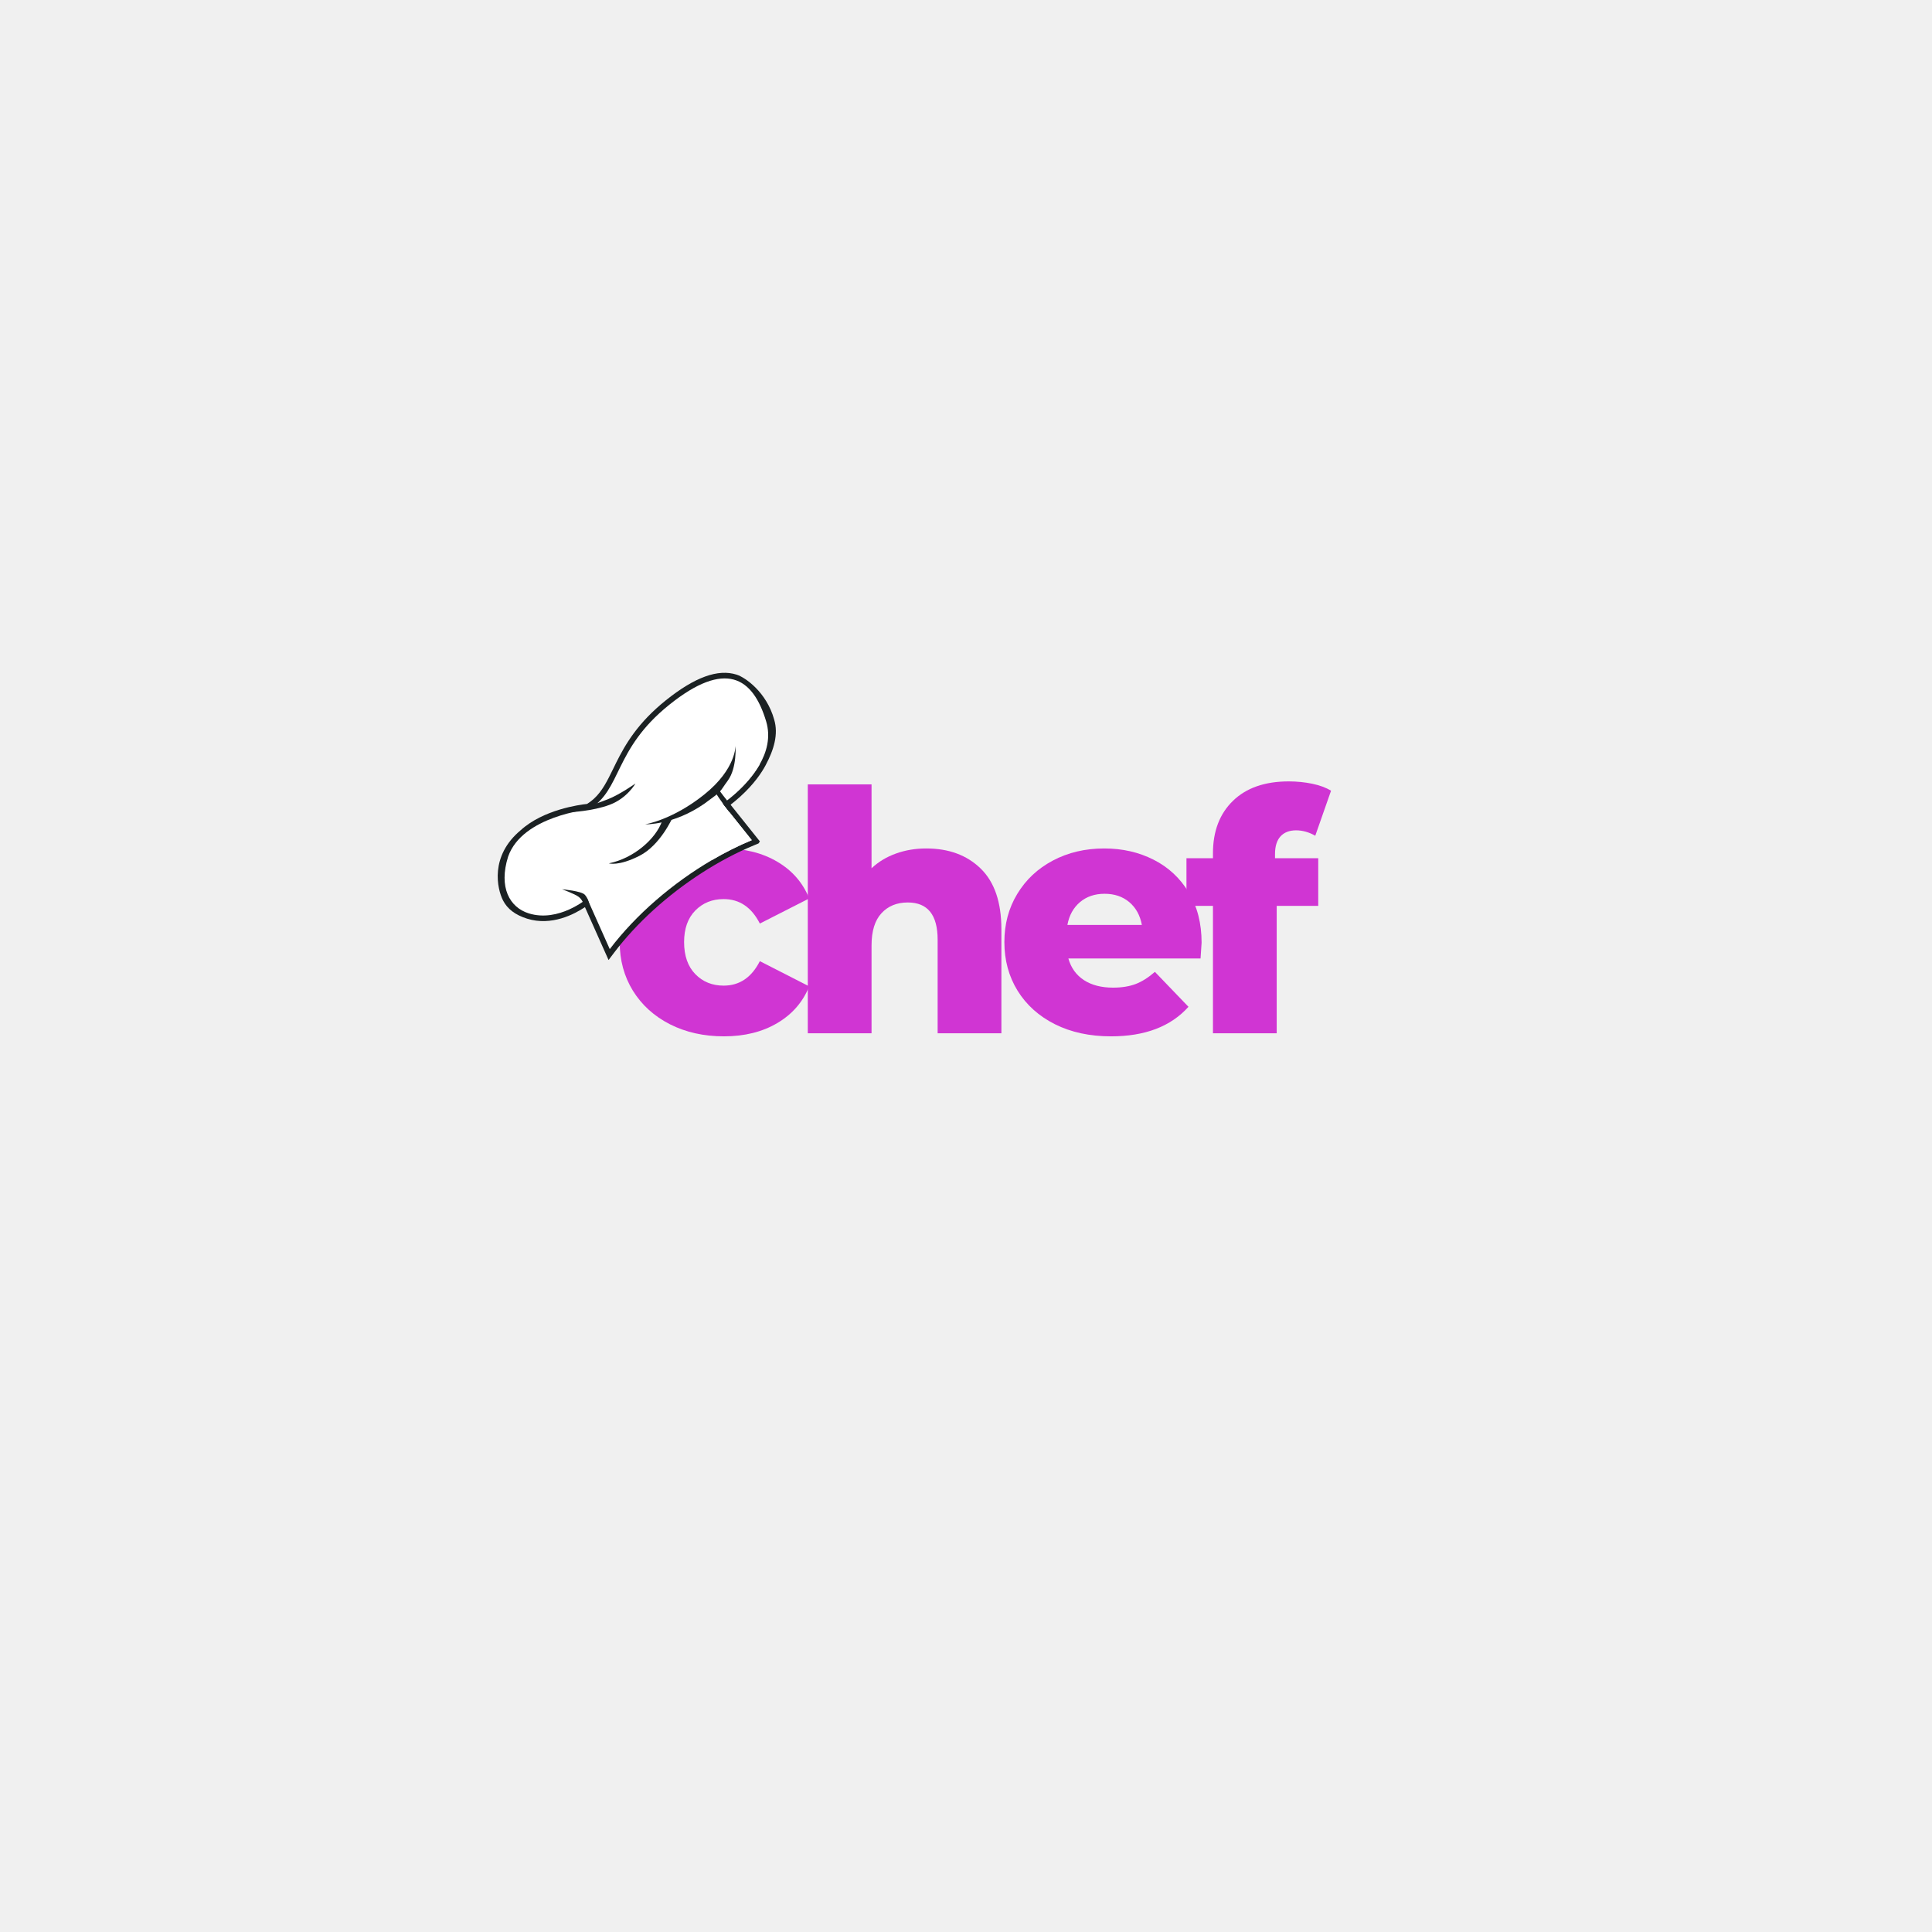
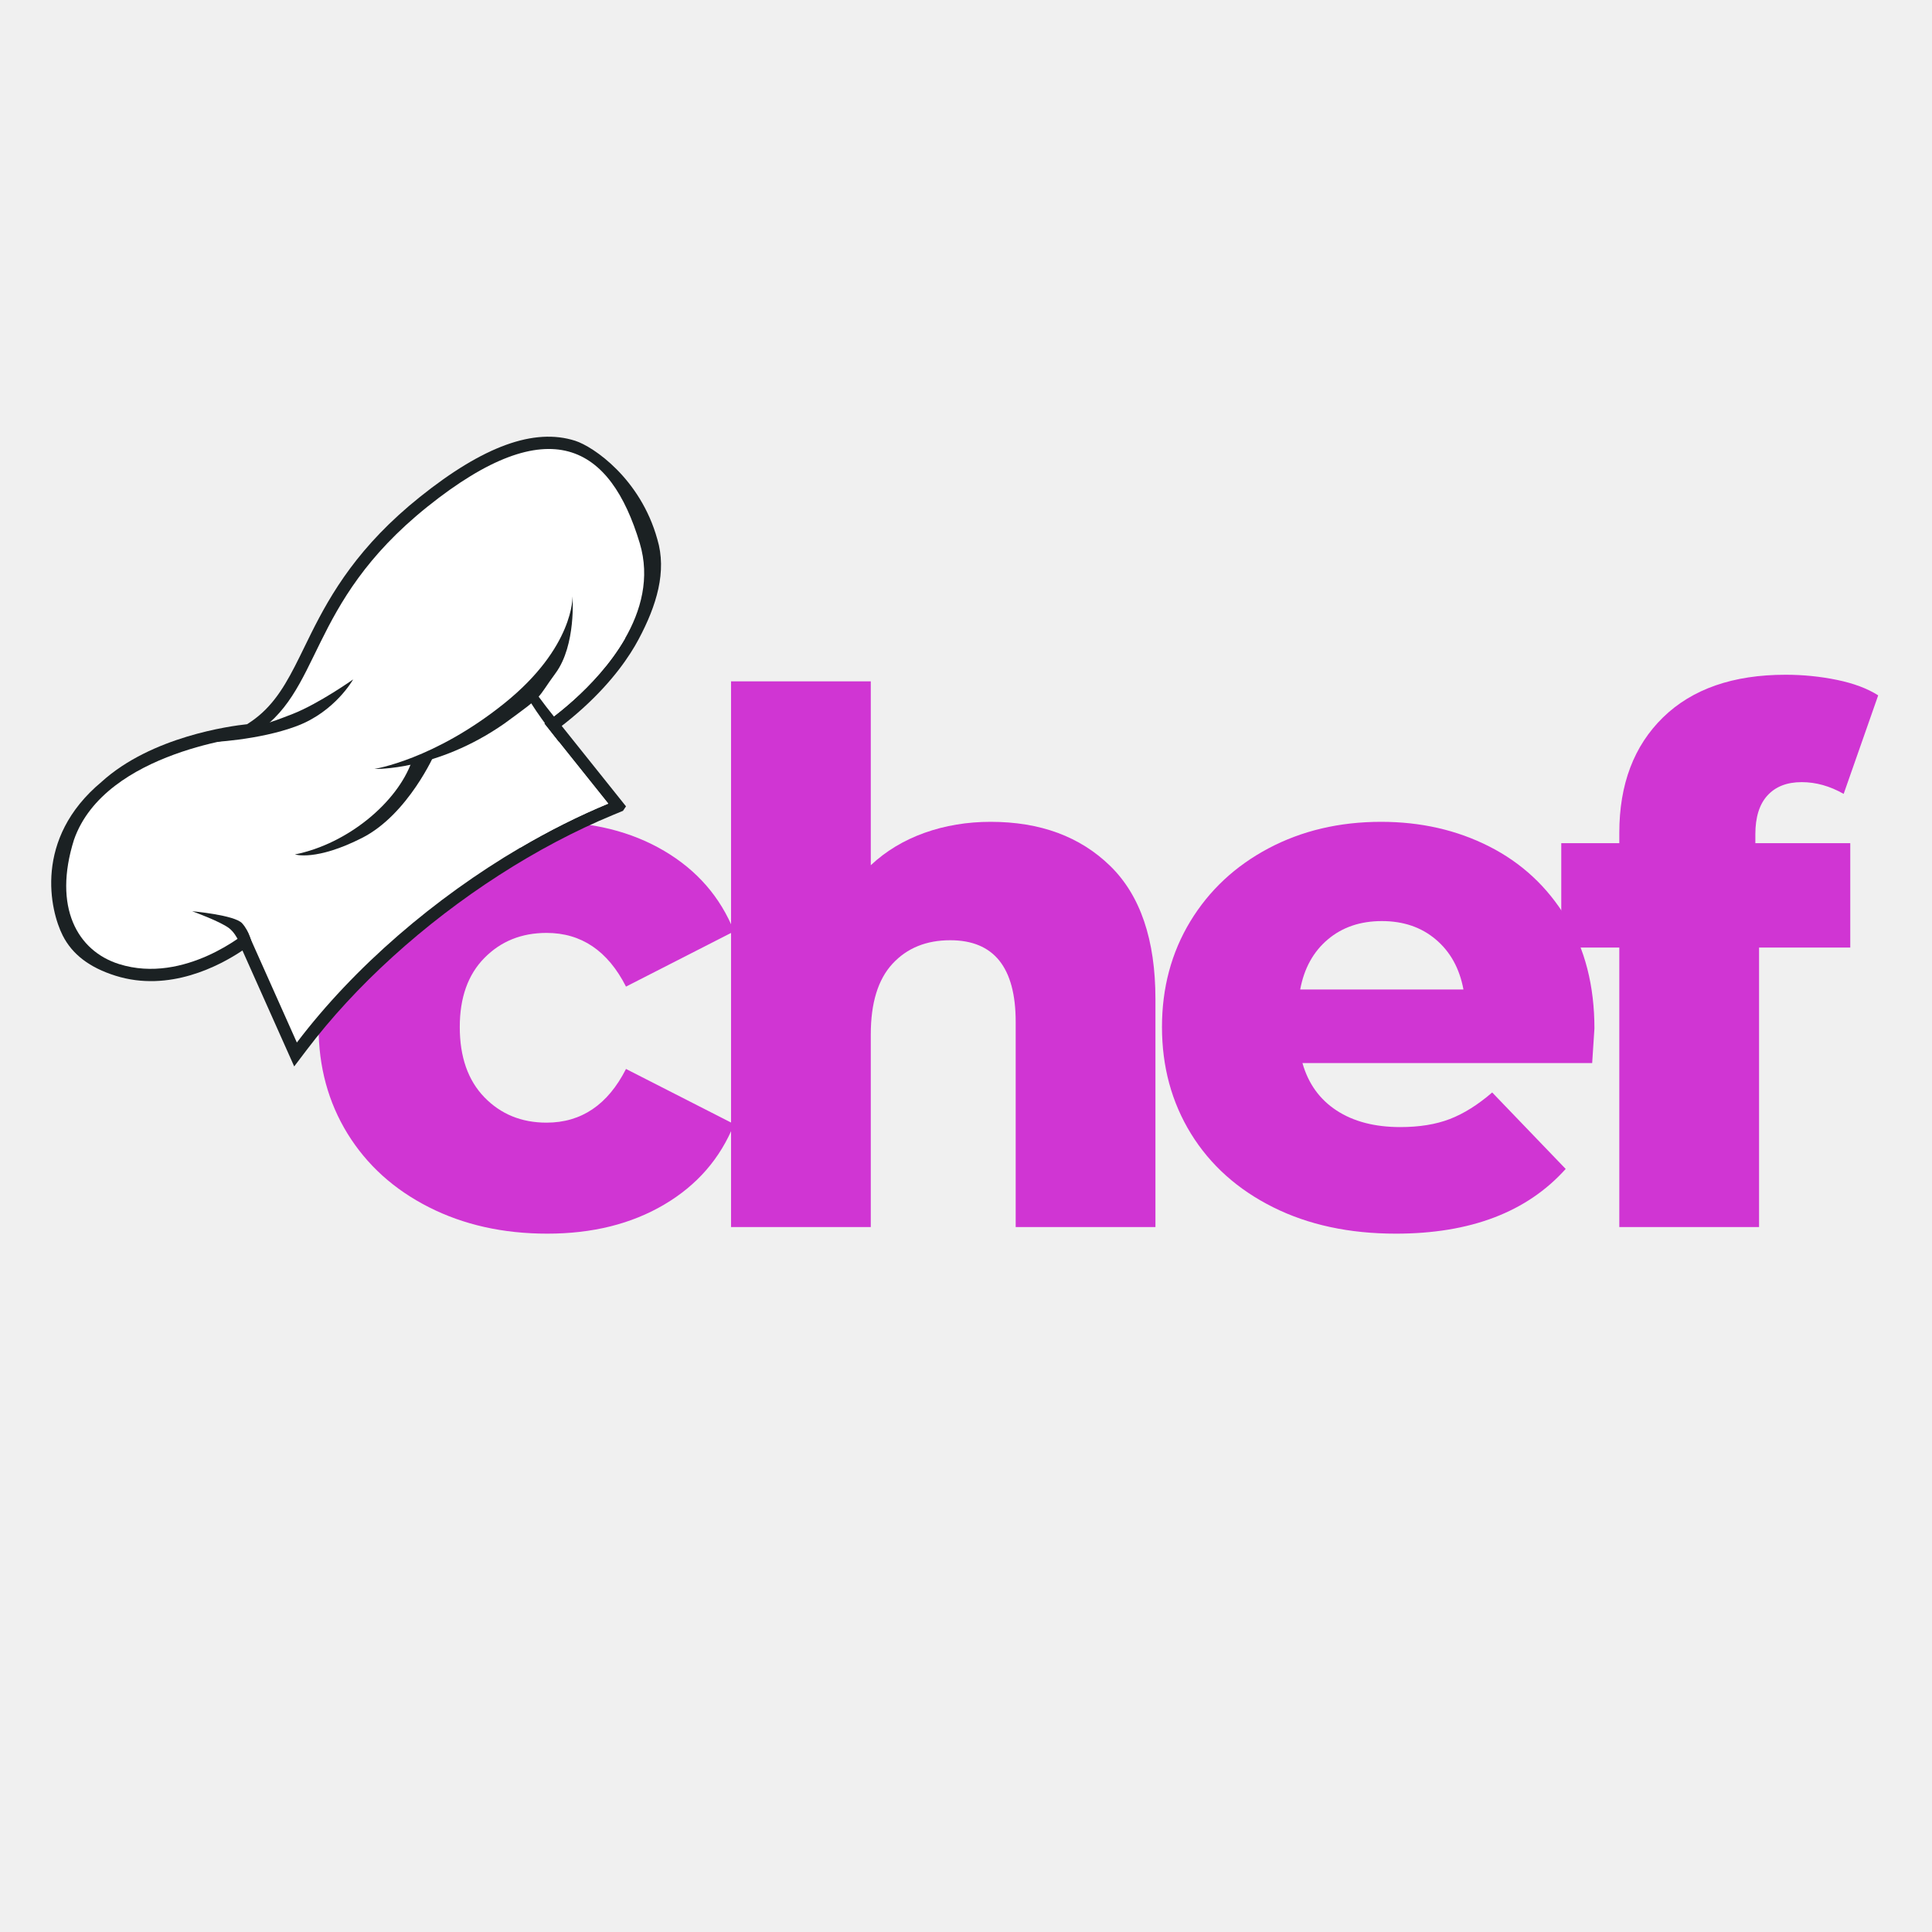
<svg xmlns="http://www.w3.org/2000/svg" width="500" zoomAndPan="magnify" viewBox="0 0 375 375" height="500" preserveAspectRatio="xMidYMid meet" version="1.0">
  <defs>
    <g />
-     <clipPath id="f5b9db0665">
-       <path d="M 96 130 L 151 130 L 151 187 L 96 187 Z M 96 130 " clip-rule="nonzero" />
+     <clipPath id="86d4d01ef4">
+       <path d="M 9 84 L 129 84 L 129 207 L 9 207 Z M 9 84 " clip-rule="nonzero" />
    </clipPath>
-     <clipPath id="29d3281e6d">
-       <path d="M 91.27 171.727 L 126.789 118.789 L 161.668 142.191 L 126.148 195.129 Z M 91.27 171.727 " clip-rule="nonzero" />
+     <clipPath id="430bc11873">
+       <path d="M -1.762 174.957 L 76.117 58.891 L 152.582 110.199 L 74.703 226.266 Z M -1.762 174.957 " clip-rule="nonzero" />
    </clipPath>
-     <clipPath id="0d6827e912">
-       <path d="M 91.27 171.727 L 126.789 118.789 L 161.668 142.191 L 126.148 195.129 Z M 91.27 171.727 " clip-rule="nonzero" />
+     <clipPath id="786776dacd">
+       <path d="M -1.762 174.957 L 76.117 58.891 L 152.582 110.199 L 74.703 226.266 Z M -1.762 174.957 " clip-rule="nonzero" />
    </clipPath>
-     <clipPath id="121c50afd8">
-       <path d="M 97 131 L 150 131 L 150 185 L 97 185 Z M 97 131 " clip-rule="nonzero" />
+     <clipPath id="ae5ce762e9">
+       <path d="M 12 87 L 126 87 L 126 203 L 12 203 Z M 12 87 " clip-rule="nonzero" />
    </clipPath>
-     <clipPath id="51664ca1d0">
-       <path d="M 91.27 171.727 L 126.789 118.789 L 161.668 142.191 L 126.148 195.129 Z M 91.27 171.727 " clip-rule="nonzero" />
+     <clipPath id="25f61e0c79">
+       <path d="M -1.762 174.957 L 76.117 58.891 L 152.582 110.199 L 74.703 226.266 Z M -1.762 174.957 " clip-rule="nonzero" />
    </clipPath>
-     <clipPath id="a897b59c2e">
-       <path d="M 91.27 171.727 L 126.789 118.789 L 161.668 142.191 L 126.148 195.129 Z M 91.27 171.727 " clip-rule="nonzero" />
+     <clipPath id="580ab66e78">
+       <path d="M -1.762 174.957 L 76.117 58.891 L 152.582 110.199 L 74.703 226.266 Z M -1.762 174.957 " clip-rule="nonzero" />
    </clipPath>
-     <clipPath id="5ad78158bd">
-       <path d="M 102 171 L 114 171 L 114 177 L 102 177 Z M 102 171 " clip-rule="nonzero" />
+     <clipPath id="47f5ec8ff5">
+       <path d="M 23 175 L 47 175 L 47 186 L 23 186 Z M 23 175 " clip-rule="nonzero" />
    </clipPath>
-     <clipPath id="e7381a27ce">
-       <path d="M 91.27 171.727 L 126.789 118.789 L 161.668 142.191 L 126.148 195.129 Z M 91.27 171.727 " clip-rule="nonzero" />
+     <clipPath id="78f94666fa">
+       <path d="M -1.762 174.957 L 76.117 58.891 L 152.582 110.199 L 74.703 226.266 Z M -1.762 174.957 " clip-rule="nonzero" />
    </clipPath>
-     <clipPath id="8c4154dd2d">
-       <path d="M 91.27 171.727 L 126.789 118.789 L 161.668 142.191 L 126.148 195.129 Z M 91.27 171.727 " clip-rule="nonzero" />
+     <clipPath id="0533b33791">
+       <path d="M -1.762 174.957 L 76.117 58.891 L 152.582 110.199 L 74.703 226.266 Z M -1.762 174.957 " clip-rule="nonzero" />
    </clipPath>
-     <clipPath id="7985dd5e37">
-       <path d="M 117 143 L 128 143 L 128 156 L 117 156 Z M 117 143 " clip-rule="nonzero" />
+     <clipPath id="435ba3b94a">
+       <path d="M 56 113 L 79 113 L 79 139 L 56 139 Z M 56 113 " clip-rule="nonzero" />
    </clipPath>
-     <clipPath id="eb63100412">
-       <path d="M 91.27 171.727 L 126.789 118.789 L 161.668 142.191 L 126.148 195.129 Z M 91.27 171.727 " clip-rule="nonzero" />
+     <clipPath id="90c03cf676">
+       <path d="M -1.762 174.957 L 76.117 58.891 L 152.582 110.199 L 74.703 226.266 Z M -1.762 174.957 " clip-rule="nonzero" />
    </clipPath>
-     <clipPath id="e30bbfb8a7">
-       <path d="M 91.27 171.727 L 126.789 118.789 L 161.668 142.191 L 126.148 195.129 Z M 91.27 171.727 " clip-rule="nonzero" />
+     <clipPath id="1e52a7a5b3">
+       <path d="M -1.762 174.957 L 76.117 58.891 L 152.582 110.199 L 74.703 226.266 Z M -1.762 174.957 " clip-rule="nonzero" />
    </clipPath>
-     <clipPath id="0d0c287fd9">
-       <path d="M 118 141 L 148 141 L 148 167 L 118 167 Z M 118 141 " clip-rule="nonzero" />
+     <clipPath id="8dcfac141d">
+       <path d="M 58 107 L 123 107 L 123 165 L 58 165 Z M 58 107 " clip-rule="nonzero" />
    </clipPath>
-     <clipPath id="38eb1693dc">
-       <path d="M 91.27 171.727 L 126.789 118.789 L 161.668 142.191 L 126.148 195.129 Z M 91.27 171.727 " clip-rule="nonzero" />
+     <clipPath id="d5316326dd">
+       <path d="M -1.762 174.957 L 76.117 58.891 L 152.582 110.199 L 74.703 226.266 Z M -1.762 174.957 " clip-rule="nonzero" />
    </clipPath>
-     <clipPath id="a2a8e6cdcb">
-       <path d="M 91.27 171.727 L 126.789 118.789 L 161.668 142.191 L 126.148 195.129 Z M 91.27 171.727 " clip-rule="nonzero" />
+     <clipPath id="f5623cd949">
+       <path d="M -1.762 174.957 L 76.117 58.891 L 152.582 110.199 L 74.703 226.266 Z M -1.762 174.957 " clip-rule="nonzero" />
    </clipPath>
-     <clipPath id="e13ce5e181">
-       <path d="M 110 152 L 124 152 L 124 158 L 110 158 Z M 110 152 " clip-rule="nonzero" />
+     <clipPath id="b811e216c8">
+       <path d="M 40 131 L 69 131 L 69 145 L 40 145 Z M 40 131 " clip-rule="nonzero" />
    </clipPath>
-     <clipPath id="799538e6f7">
-       <path d="M 91.27 171.727 L 126.789 118.789 L 161.668 142.191 L 126.148 195.129 Z M 91.27 171.727 " clip-rule="nonzero" />
+     <clipPath id="7bc55743ce">
+       <path d="M -1.762 174.957 L 76.117 58.891 L 152.582 110.199 L 74.703 226.266 Z M -1.762 174.957 " clip-rule="nonzero" />
    </clipPath>
-     <clipPath id="5f3070f33c">
-       <path d="M 91.27 171.727 L 126.789 118.789 L 161.668 142.191 L 126.148 195.129 Z M 91.27 171.727 " clip-rule="nonzero" />
+     <clipPath id="a666c84234">
+       <path d="M -1.762 174.957 L 76.117 58.891 L 152.582 110.199 L 74.703 226.266 Z M -1.762 174.957 " clip-rule="nonzero" />
    </clipPath>
-     <clipPath id="42037bceb0">
-       <path d="M 138 152 L 142 152 L 142 158 L 138 158 Z M 138 152 " clip-rule="nonzero" />
+     <clipPath id="5722e21771">
+       <path d="M 101 133 L 110 133 L 110 145 L 101 145 Z M 101 133 " clip-rule="nonzero" />
    </clipPath>
-     <clipPath id="242058d002">
-       <path d="M 91.27 171.727 L 126.789 118.789 L 161.668 142.191 L 126.148 195.129 Z M 91.27 171.727 " clip-rule="nonzero" />
+     <clipPath id="49fffae40b">
+       <path d="M -1.762 174.957 L 76.117 58.891 L 152.582 110.199 L 74.703 226.266 Z M -1.762 174.957 " clip-rule="nonzero" />
    </clipPath>
-     <clipPath id="30eb27b45f">
-       <path d="M 91.27 171.727 L 126.789 118.789 L 161.668 142.191 L 126.148 195.129 Z M 91.27 171.727 " clip-rule="nonzero" />
+     <clipPath id="45fdbb8327">
+       <path d="M -1.762 174.957 L 76.117 58.891 L 152.582 110.199 L 74.703 226.266 Z M -1.762 174.957 " clip-rule="nonzero" />
    </clipPath>
-     <clipPath id="93c524e466">
-       <path d="M 125 144 L 143 144 L 143 161 L 125 161 Z M 125 144 " clip-rule="nonzero" />
+     <clipPath id="192c1b566c">
+       <path d="M 72 115 L 112 115 L 112 150 L 72 150 Z M 72 115 " clip-rule="nonzero" />
    </clipPath>
-     <clipPath id="2854749402">
-       <path d="M 91.27 171.727 L 126.789 118.789 L 161.668 142.191 L 126.148 195.129 Z M 91.27 171.727 " clip-rule="nonzero" />
+     <clipPath id="510da02b8a">
+       <path d="M -1.762 174.957 L 76.117 58.891 L 152.582 110.199 L 74.703 226.266 Z M -1.762 174.957 " clip-rule="nonzero" />
    </clipPath>
-     <clipPath id="aacd554074">
-       <path d="M 91.27 171.727 L 126.789 118.789 L 161.668 142.191 L 126.148 195.129 Z M 91.27 171.727 " clip-rule="nonzero" />
+     <clipPath id="864c183e13">
+       <path d="M -1.762 174.957 L 76.117 58.891 L 152.582 110.199 L 74.703 226.266 Z M -1.762 174.957 " clip-rule="nonzero" />
    </clipPath>
-     <clipPath id="b18d58907c">
-       <path d="M 118 158 L 131 158 L 131 168 L 118 168 Z M 118 158 " clip-rule="nonzero" />
+     <clipPath id="fb39a8b3d8">
+       <path d="M 57 146 L 85 146 L 85 167 L 57 167 Z M 57 146 " clip-rule="nonzero" />
    </clipPath>
-     <clipPath id="cd73fd0673">
-       <path d="M 91.27 171.727 L 126.789 118.789 L 161.668 142.191 L 126.148 195.129 Z M 91.27 171.727 " clip-rule="nonzero" />
+     <clipPath id="a26f1ef121">
+       <path d="M -1.762 174.957 L 76.117 58.891 L 152.582 110.199 L 74.703 226.266 Z M -1.762 174.957 " clip-rule="nonzero" />
    </clipPath>
-     <clipPath id="6464e365d0">
-       <path d="M 91.27 171.727 L 126.789 118.789 L 161.668 142.191 L 126.148 195.129 Z M 91.27 171.727 " clip-rule="nonzero" />
+     <clipPath id="00a646eee2">
+       <path d="M -1.762 174.957 L 76.117 58.891 L 152.582 110.199 L 74.703 226.266 Z M -1.762 174.957 " clip-rule="nonzero" />
    </clipPath>
-     <clipPath id="9bafa97c6c">
-       <path d="M 109 172 L 115 172 L 115 177 L 109 177 Z M 109 172 " clip-rule="nonzero" />
+     <clipPath id="dfe11a8d0e">
+       <path d="M 37 176 L 50 176 L 50 185 L 37 185 Z M 37 176 " clip-rule="nonzero" />
    </clipPath>
-     <clipPath id="16993208e0">
-       <path d="M 91.27 171.727 L 126.789 118.789 L 161.668 142.191 L 126.148 195.129 Z M 91.27 171.727 " clip-rule="nonzero" />
+     <clipPath id="faa21e3be7">
+       <path d="M -1.762 174.957 L 76.117 58.891 L 152.582 110.199 L 74.703 226.266 Z M -1.762 174.957 " clip-rule="nonzero" />
    </clipPath>
-     <clipPath id="e07f07b122">
-       <path d="M 91.27 171.727 L 126.789 118.789 L 161.668 142.191 L 126.148 195.129 Z M 91.27 171.727 " clip-rule="nonzero" />
+     <clipPath id="c74f2e6b29">
+       <path d="M -1.762 174.957 L 76.117 58.891 L 152.582 110.199 L 74.703 226.266 Z M -1.762 174.957 " clip-rule="nonzero" />
    </clipPath>
  </defs>
  <g fill="#d035d3" fill-opacity="1">
-     <g transform="translate(118.5169, 200.5597)">
+     <g transform="translate(57.97544, 238.1714)">
      <g>
-         <path d="M 22 0.594 C 18.094 0.594 14.598 -0.188 11.516 -1.75 C 8.441 -3.32 6.047 -5.492 4.328 -8.266 C 2.617 -11.047 1.766 -14.191 1.766 -17.703 C 1.766 -21.223 2.617 -24.359 4.328 -27.109 C 6.047 -29.867 8.441 -32.02 11.516 -33.562 C 14.598 -35.102 18.094 -35.875 22 -35.875 C 26 -35.875 29.453 -35.016 32.359 -33.297 C 35.266 -31.586 37.328 -29.211 38.547 -26.172 L 28.969 -21.297 C 27.363 -24.461 25.02 -26.047 21.938 -26.047 C 19.727 -26.047 17.895 -25.305 16.438 -23.828 C 14.988 -22.348 14.266 -20.305 14.266 -17.703 C 14.266 -15.055 14.988 -12.984 16.438 -11.484 C 17.895 -9.992 19.727 -9.25 21.938 -9.25 C 25.02 -9.25 27.363 -10.832 28.969 -14 L 38.547 -9.109 C 37.328 -6.078 35.266 -3.703 32.359 -1.984 C 29.453 -0.266 26 0.594 22 0.594 Z M 22 0.594 " />
+         <path d="M 48.25 1.281 C 39.688 1.281 32.023 -0.43 25.266 -3.859 C 18.504 -7.285 13.242 -12.039 9.484 -18.125 C 5.734 -24.219 3.859 -31.117 3.859 -38.828 C 3.859 -46.535 5.734 -53.41 9.484 -59.453 C 13.242 -65.492 18.504 -70.203 25.266 -73.578 C 32.023 -76.961 39.688 -78.656 48.25 -78.656 C 57 -78.656 64.562 -76.773 70.938 -73.016 C 77.32 -69.254 81.848 -64.047 84.516 -57.391 L 63.531 -46.672 C 60 -53.617 54.859 -57.094 48.109 -57.094 C 43.254 -57.094 39.234 -55.473 36.047 -52.234 C 32.859 -49.004 31.266 -44.535 31.266 -38.828 C 31.266 -33.023 32.859 -28.477 36.047 -25.188 C 39.234 -21.906 43.254 -20.266 48.109 -20.266 C 54.859 -20.266 60 -23.738 63.531 -30.688 L 84.516 -19.984 C 81.848 -13.328 77.32 -8.117 70.938 -4.359 C 64.562 -0.598 57 1.281 48.25 1.281 Z M 48.25 1.281 " />
      </g>
    </g>
  </g>
  <g fill="#d035d3" fill-opacity="1">
-     <g transform="translate(152.8224, 200.5597)">
+     <g transform="translate(133.1911, 238.1714)">
      <g>
-         <path d="M 26.953 -35.875 C 31.336 -35.875 34.863 -34.57 37.531 -31.969 C 40.207 -29.363 41.547 -25.438 41.547 -20.188 L 41.547 0 L 29.172 0 L 29.172 -18.172 C 29.172 -22.984 27.238 -25.391 23.375 -25.391 C 21.25 -25.391 19.547 -24.691 18.266 -23.297 C 16.984 -21.91 16.344 -19.832 16.344 -17.062 L 16.344 0 L 3.969 0 L 3.969 -48.312 L 16.344 -48.312 L 16.344 -32.031 C 17.688 -33.289 19.27 -34.242 21.094 -34.891 C 22.914 -35.547 24.867 -35.875 26.953 -35.875 Z M 26.953 -35.875 " />
+         <path d="M 59.094 -78.656 C 68.707 -78.656 76.441 -75.801 82.297 -70.094 C 88.148 -64.383 91.078 -55.77 91.078 -44.25 L 91.078 0 L 63.953 0 L 63.953 -39.828 C 63.953 -50.391 59.719 -55.672 51.25 -55.672 C 46.582 -55.672 42.844 -54.145 40.031 -51.094 C 37.227 -48.051 35.828 -43.488 35.828 -37.406 L 35.828 0 L 8.703 0 L 8.703 -105.922 L 35.828 -105.922 L 35.828 -70.234 C 38.773 -72.992 42.25 -75.086 46.25 -76.516 C 50.25 -77.941 54.531 -78.656 59.094 -78.656 Z M 59.094 -78.656 " />
      </g>
    </g>
  </g>
  <g fill="#d035d3" fill-opacity="1">
-     <g transform="translate(193.182, 200.5597)">
+     <g transform="translate(221.6806, 238.1714)">
      <g>
-         <path d="M 40.047 -17.578 C 40.047 -17.492 39.977 -16.473 39.844 -14.516 L 14.188 -14.516 C 14.707 -12.691 15.719 -11.289 17.219 -10.312 C 18.719 -9.344 20.598 -8.859 22.859 -8.859 C 24.547 -8.859 26.008 -9.094 27.25 -9.562 C 28.488 -10.039 29.734 -10.828 30.984 -11.922 L 37.5 -5.141 C 34.07 -1.316 29.062 0.594 22.469 0.594 C 18.344 0.594 14.719 -0.188 11.594 -1.75 C 8.469 -3.32 6.047 -5.492 4.328 -8.266 C 2.617 -11.047 1.766 -14.191 1.766 -17.703 C 1.766 -21.18 2.598 -24.297 4.266 -27.047 C 5.93 -29.805 8.238 -31.969 11.188 -33.531 C 14.145 -35.094 17.469 -35.875 21.156 -35.875 C 24.676 -35.875 27.867 -35.145 30.734 -33.688 C 33.598 -32.238 35.863 -30.133 37.531 -27.375 C 39.207 -24.625 40.047 -21.359 40.047 -17.578 Z M 21.219 -27.078 C 19.312 -27.078 17.719 -26.535 16.438 -25.453 C 15.156 -24.367 14.344 -22.895 14 -21.031 L 28.453 -21.031 C 28.109 -22.895 27.297 -24.367 26.016 -25.453 C 24.734 -26.535 23.133 -27.078 21.219 -27.078 Z M 21.219 -27.078 " />
+         <path d="M 87.797 -38.547 C 87.797 -38.348 87.648 -36.109 87.359 -31.828 L 31.125 -31.828 C 32.258 -27.836 34.469 -24.77 37.75 -22.625 C 41.039 -20.477 45.16 -19.406 50.109 -19.406 C 53.816 -19.406 57.023 -19.926 59.734 -20.969 C 62.453 -22.02 65.191 -23.738 67.953 -26.125 L 82.219 -11.281 C 74.707 -2.906 63.719 1.281 49.25 1.281 C 40.207 1.281 32.258 -0.43 25.406 -3.859 C 18.551 -7.285 13.242 -12.039 9.484 -18.125 C 5.734 -24.219 3.859 -31.117 3.859 -38.828 C 3.859 -46.441 5.688 -53.27 9.344 -59.312 C 13.008 -65.352 18.078 -70.086 24.547 -73.516 C 31.023 -76.941 38.305 -78.656 46.391 -78.656 C 54.098 -78.656 61.094 -77.062 67.375 -73.875 C 73.656 -70.688 78.629 -66.07 82.297 -60.031 C 85.961 -53.988 87.797 -46.828 87.797 -38.547 Z M 46.531 -59.391 C 42.344 -59.391 38.844 -58.195 36.031 -55.812 C 33.227 -53.438 31.445 -50.203 30.688 -46.109 L 62.375 -46.109 C 61.613 -50.203 59.828 -53.438 57.016 -55.812 C 54.211 -58.195 50.719 -59.391 46.531 -59.391 Z M 46.531 -59.391 " />
      </g>
    </g>
  </g>
  <g fill="#d035d3" fill-opacity="1">
-     <g transform="translate(230.0263, 200.5597)">
+     <g transform="translate(302.4627, 238.1714)">
      <g>
-         <path d="M 17.453 -33.984 L 25.844 -33.984 L 25.844 -24.734 L 17.781 -24.734 L 17.781 0 L 5.406 0 L 5.406 -24.734 L 0.266 -24.734 L 0.266 -33.984 L 5.406 -33.984 L 5.406 -34.906 C 5.406 -39.195 6.695 -42.598 9.281 -45.109 C 11.863 -47.629 15.477 -48.891 20.125 -48.891 C 21.688 -48.891 23.203 -48.738 24.672 -48.438 C 26.148 -48.133 27.367 -47.68 28.328 -47.078 L 25.266 -38.344 C 24.047 -39.039 22.805 -39.391 21.547 -39.391 C 20.242 -39.391 19.234 -39 18.516 -38.219 C 17.805 -37.438 17.453 -36.285 17.453 -34.766 Z M 17.453 -33.984 " />
+         <path d="M 38.25 -74.516 L 56.672 -74.516 L 56.672 -54.25 L 38.969 -54.25 L 38.969 0 L 11.844 0 L 11.844 -54.25 L 0.578 -54.25 L 0.578 -74.516 L 11.844 -74.516 L 11.844 -76.516 C 11.844 -85.93 14.672 -93.398 20.328 -98.922 C 25.992 -104.441 33.922 -107.203 44.109 -107.203 C 47.535 -107.203 50.863 -106.867 54.094 -106.203 C 57.332 -105.535 60 -104.535 62.094 -103.203 L 55.391 -84.078 C 52.723 -85.598 50.008 -86.359 47.25 -86.359 C 44.395 -86.359 42.18 -85.5 40.609 -83.781 C 39.035 -82.07 38.25 -79.555 38.25 -76.234 Z M 38.25 -74.516 " />
      </g>
    </g>
  </g>
-   <g clip-path="url(#f5b9db0665)">
-     <g clip-path="url(#29d3281e6d)">
-       <g clip-path="url(#0d6827e912)">
-         <path fill="#1b2123" d="M 146.348 164.074 C 139.613 166.859 132.688 171.316 126.848 176.621 C 123.941 179.262 121.375 182.043 119.219 184.887 L 118.121 186.34 L 113.539 176.074 C 111.508 177.434 107.055 179.801 102.309 178.312 C 100.008 177.59 98.477 176.426 97.625 174.75 C 96.512 172.551 95.016 166.184 101.062 161.145 C 105.484 157.129 112.492 156.199 113.949 156.043 C 114.426 155.746 114.859 155.418 115.266 155.047 C 116.898 153.562 117.875 151.566 119.004 149.254 C 120.613 145.949 122.617 141.84 127.383 137.516 C 127.969 136.98 128.59 136.449 129.234 135.934 C 134.867 131.422 139.367 129.789 142.996 130.953 C 144.605 131.465 148.777 134.301 150.266 139.668 C 151.121 142.508 150.215 145.523 148.598 148.547 C 147.836 149.973 146.367 152.184 143.691 154.613 C 142.961 155.277 142.301 155.812 141.801 156.195 L 147.664 163.531 Z M 146.348 164.074 " fill-opacity="1" fill-rule="nonzero" />
+   <g clip-path="url(#86d4d01ef4)">
+     <g clip-path="url(#430bc11873)">
+       <g clip-path="url(#786776dacd)">
+         <path fill="#1b2123" d="M 118.992 158.18 C 104.227 164.285 89.047 174.055 76.242 185.688 C 69.871 191.473 64.242 197.57 59.516 203.809 L 57.105 206.992 L 47.059 184.488 C 42.609 187.473 32.848 192.66 22.438 189.395 C 17.391 187.812 14.035 185.258 12.172 181.582 C 9.73 176.762 6.453 162.797 19.711 151.758 C 29.402 142.953 44.762 140.906 47.957 140.57 C 49.004 139.914 49.953 139.199 50.848 138.387 C 54.43 135.129 56.566 130.75 59.043 125.68 C 62.574 118.441 66.969 109.43 77.41 99.945 C 78.695 98.777 80.062 97.609 81.477 96.48 C 93.824 86.582 103.695 83.008 111.648 85.555 C 115.172 86.684 124.32 92.895 127.586 104.664 C 129.461 110.895 127.473 117.504 123.93 124.129 C 122.262 127.258 119.039 132.105 113.172 137.434 C 111.566 138.891 110.121 140.062 109.027 140.902 L 121.883 156.984 Z M 118.992 158.18 " fill-opacity="1" fill-rule="nonzero" />
      </g>
    </g>
  </g>
-   <g clip-path="url(#121c50afd8)">
-     <g clip-path="url(#51664ca1d0)">
-       <g clip-path="url(#a897b59c2e)">
-         <path fill="#ffffff" d="M 148.707 140.008 C 149.637 143.098 148.816 146.02 147.379 148.504 C 144.805 152.949 140.25 155.977 140.25 155.977 L 145.922 163.074 C 143.316 164.152 140.691 165.469 138.105 166.988 C 130.578 171.41 123.438 177.52 118.355 184.223 L 113.969 174.402 C 113.969 174.402 108.445 179.109 102.621 177.281 C 98.914 176.117 96.75 172.234 98.625 166.273 C 101.387 158.367 114.309 157.102 114.309 157.102 C 120.75 153.281 119.035 145.508 129.918 136.785 C 140.766 128.09 146.117 131.391 148.707 140.008 Z M 148.707 140.008 " fill-opacity="1" fill-rule="nonzero" />
+   <g clip-path="url(#ae5ce762e9)">
+     <g clip-path="url(#25f61e0c79)">
+       <g clip-path="url(#580ab66e78)">
+         <path fill="#ffffff" d="M 124.172 105.414 C 126.207 112.184 124.406 118.594 121.258 124.035 C 115.609 133.785 105.625 140.422 105.625 140.422 L 118.062 155.98 C 112.352 158.344 106.59 161.234 100.93 164.562 C 84.422 174.262 68.766 187.652 57.621 202.355 L 48.004 180.816 C 48.004 180.816 35.898 191.137 23.121 187.129 C 15 184.582 10.246 176.07 14.359 163 C 20.418 145.664 48.754 142.883 48.754 142.883 C 62.867 134.512 59.109 117.469 82.973 98.344 C 106.762 79.277 118.484 86.516 124.172 105.414 Z M 124.172 105.414 " fill-opacity="1" fill-rule="nonzero" />
      </g>
    </g>
  </g>
-   <g clip-path="url(#5ad78158bd)">
-     <g clip-path="url(#e7381a27ce)">
-       <g clip-path="url(#8c4154dd2d)">
-         <path fill="#ffffff" d="M 113.301 174.574 C 113.301 174.574 108.898 176.777 106.297 176.504 C 103.633 176.227 102.59 175.012 103.102 174.969 C 103.617 174.922 106.148 175.723 107.297 174.539 C 108.441 173.355 105.473 172.535 106.883 172.098 C 108.293 171.66 110.328 172.066 111.617 172.723 C 112.91 173.383 113.301 174.574 113.301 174.574 Z M 113.301 174.574 " fill-opacity="1" fill-rule="nonzero" />
+   <g clip-path="url(#47f5ec8ff5)">
+     <g clip-path="url(#78f94666fa)">
+       <g clip-path="url(#0533b33791)">
+         <path fill="#ffffff" d="M 46.539 181.199 C 46.539 181.199 36.883 186.027 31.184 185.43 C 25.344 184.82 23.051 182.16 24.18 182.062 C 25.309 181.965 30.855 183.715 33.371 181.121 C 35.887 178.527 29.379 176.723 32.469 175.77 C 35.559 174.812 40.02 175.699 42.848 177.141 C 45.68 178.582 46.539 181.199 46.539 181.199 Z M 46.539 181.199 " fill-opacity="1" fill-rule="nonzero" />
      </g>
    </g>
  </g>
-   <g clip-path="url(#7985dd5e37)">
-     <g clip-path="url(#eb63100412)">
-       <g clip-path="url(#e30bbfb8a7)">
-         <path fill="#ffffff" d="M 117.98 155.137 C 117.98 155.137 120.812 153.172 122.73 149.367 C 124.648 145.562 126.43 143.207 127.238 144.094 C 128.043 144.98 128.102 147.285 125.125 150.727 C 122.152 154.164 117.98 155.137 117.98 155.137 Z M 117.98 155.137 " fill-opacity="1" fill-rule="nonzero" />
+   <g clip-path="url(#435ba3b94a)">
+     <g clip-path="url(#90c03cf676)">
+       <g clip-path="url(#1e52a7a5b3)">
+         <path fill="#ffffff" d="M 56.797 138.578 C 56.797 138.578 63.008 134.273 67.215 125.93 C 71.418 117.59 75.328 112.426 77.094 114.371 C 78.863 116.316 78.992 121.367 72.469 128.91 C 65.945 136.453 56.797 138.578 56.797 138.578 Z M 56.797 138.578 " fill-opacity="1" fill-rule="nonzero" />
      </g>
    </g>
  </g>
-   <g clip-path="url(#0d0c287fd9)">
-     <g clip-path="url(#38eb1693dc)">
-       <g clip-path="url(#a2a8e6cdcb)">
-         <path fill="#ffffff" d="M 147.938 144.695 C 147.926 144.777 147.625 147.035 147.379 148.504 C 144.805 152.949 140.25 155.977 140.25 155.977 L 145.922 163.074 C 143.316 164.152 140.688 165.469 138.105 166.988 C 138.527 166.125 138.637 165.031 138.016 163.699 C 136.172 159.746 134.18 157.984 134.18 157.984 C 134.18 157.984 131.902 163.227 128.719 165.328 C 125.562 167.406 118.66 166.641 118.551 166.629 C 118.609 166.594 121.836 164.828 123.332 163.273 C 124.844 161.707 124.844 161.707 124.844 161.707 C 122.371 160.754 120.086 159.781 121.469 158.422 C 121.469 158.422 129.27 159.469 135.473 151.652 C 141.676 143.832 139.438 140.508 142.402 141.188 C 145.367 141.867 143.73 149.109 145.422 148.168 C 147.082 147.246 147.906 144.781 147.938 144.695 Z M 147.938 144.695 " fill-opacity="1" fill-rule="nonzero" />
+   <g clip-path="url(#8dcfac141d)">
+     <g clip-path="url(#d5316326dd)">
+       <g clip-path="url(#f5623cd949)">
+         <path fill="#ffffff" d="M 122.477 115.684 C 122.453 115.871 121.797 120.82 121.254 124.035 C 115.609 133.785 105.625 140.426 105.625 140.426 L 118.062 155.98 C 112.348 158.344 106.59 161.234 100.926 164.562 C 101.844 162.668 102.086 160.273 100.727 157.355 C 96.688 148.684 92.32 144.82 92.32 144.82 C 92.32 144.82 87.32 156.32 80.344 160.922 C 73.422 165.484 58.289 163.801 58.051 163.773 C 58.184 163.703 65.254 159.832 68.535 156.422 C 71.844 152.98 71.844 152.98 71.844 152.98 C 66.426 150.895 61.418 148.762 64.445 145.781 C 64.445 145.781 81.551 148.082 95.148 130.938 C 108.75 113.797 103.844 106.508 110.348 107.996 C 116.848 109.484 113.254 125.363 116.961 123.305 C 120.602 121.277 122.414 115.875 122.477 115.684 Z M 122.477 115.684 " fill-opacity="1" fill-rule="nonzero" />
      </g>
    </g>
  </g>
-   <g clip-path="url(#e13ce5e181)">
-     <g clip-path="url(#799538e6f7)">
-       <g clip-path="url(#5f3070f33c)">
-         <path fill="#1b2123" d="M 110.613 157.645 C 110.613 157.645 114.953 157.484 118.352 156.203 C 121.754 154.926 123.336 152.078 123.336 152.078 C 123.336 152.078 120.32 154.219 117.98 155.137 C 115.637 156.055 115.113 156.133 115.113 156.133 Z M 110.613 157.645 " fill-opacity="1" fill-rule="nonzero" />
+   <g clip-path="url(#b811e216c8)">
+     <g clip-path="url(#7bc55743ce)">
+       <g clip-path="url(#a666c84234)">
+         <path fill="#1b2123" d="M 40.648 144.078 C 40.648 144.078 50.16 143.727 57.617 140.922 C 65.074 138.117 68.543 131.875 68.543 131.875 C 68.543 131.875 61.926 136.566 56.797 138.582 C 51.664 140.594 50.508 140.762 50.508 140.762 Z M 40.648 144.078 " fill-opacity="1" fill-rule="nonzero" />
      </g>
    </g>
  </g>
-   <g clip-path="url(#42037bceb0)">
-     <g clip-path="url(#242058d002)">
-       <g clip-path="url(#30eb27b45f)">
-         <path fill="#1b2123" d="M 138.473 152.902 C 138.559 153.602 140.242 155.922 141.57 157.621 L 141.801 156.195 C 140.801 155.004 139.977 153.93 139.293 152.949 Z M 138.473 152.902 " fill-opacity="1" fill-rule="nonzero" />
+   <g clip-path="url(#5722e21771)">
+     <g clip-path="url(#49fffae40b)">
+       <g clip-path="url(#45fdbb8327)">
+         <path fill="#1b2123" d="M 101.727 133.684 C 101.918 135.219 105.609 140.297 108.523 144.027 L 109.027 140.902 C 106.836 138.293 105.027 135.934 103.531 133.785 Z M 101.727 133.684 " fill-opacity="1" fill-rule="nonzero" />
      </g>
    </g>
  </g>
-   <g clip-path="url(#93c524e466)">
-     <g clip-path="url(#2854749402)">
-       <g clip-path="url(#aacd554074)">
-         <path fill="#1b2123" d="M 142.758 144.723 C 142.758 144.723 142.926 149.219 136.707 154.207 C 130.488 159.195 125.211 160.004 125.211 160.004 C 125.211 160.004 130.699 160.188 136.715 155.996 C 140.434 153.277 139.445 153.992 141.266 151.512 C 143.086 149.031 142.758 144.723 142.758 144.723 Z M 142.758 144.723 " fill-opacity="1" fill-rule="nonzero" />
+   <g clip-path="url(#192c1b566c)">
+     <g clip-path="url(#510da02b8a)">
+       <g clip-path="url(#864c183e13)">
+         <path fill="#1b2123" d="M 111.129 115.746 C 111.129 115.746 111.492 125.605 97.859 136.543 C 84.227 147.48 72.648 149.254 72.648 149.254 C 72.648 149.254 84.684 149.656 97.871 140.461 C 106.027 134.5 103.863 136.066 107.855 130.633 C 111.844 125.195 111.129 115.746 111.129 115.746 Z M 111.129 115.746 " fill-opacity="1" fill-rule="nonzero" />
      </g>
    </g>
  </g>
-   <g clip-path="url(#b18d58907c)">
-     <g clip-path="url(#cd73fd0673)">
-       <g clip-path="url(#6464e365d0)">
-         <path fill="#1b2123" d="M 128.527 159.336 C 127.254 162.941 122.891 166.625 118.188 167.574 C 118.188 167.574 120.039 168.188 124.133 166.105 C 128.23 164.027 130.582 158.605 130.582 158.605 Z M 128.527 159.336 " fill-opacity="1" fill-rule="nonzero" />
+   <g clip-path="url(#fb39a8b3d8)">
+     <g clip-path="url(#a26f1ef121)">
+       <g clip-path="url(#00a646eee2)">
+         <path fill="#1b2123" d="M 79.926 147.785 C 77.133 155.695 67.562 163.77 57.25 165.848 C 57.25 165.848 61.312 167.195 70.289 162.633 C 79.27 158.07 84.434 146.188 84.434 146.188 Z M 79.926 147.785 " fill-opacity="1" fill-rule="nonzero" />
      </g>
    </g>
  </g>
-   <g clip-path="url(#9bafa97c6c)">
-     <g clip-path="url(#16993208e0)">
-       <g clip-path="url(#e07f07b122)">
-         <path fill="#1b2123" d="M 114.426 175.727 C 114.379 175.41 114.168 174.391 113.508 173.664 C 112.844 172.934 109.086 172.602 109.086 172.602 C 109.086 172.602 111.562 173.492 112.355 174.102 C 113.148 174.711 113.539 176.074 113.539 176.074 Z M 114.426 175.727 " fill-opacity="1" fill-rule="nonzero" />
+   <g clip-path="url(#dfe11a8d0e)">
+     <g clip-path="url(#faa21e3be7)">
+       <g clip-path="url(#c74f2e6b29)">
+         <path fill="#1b2123" d="M 49.008 183.723 C 48.898 183.027 48.438 180.797 46.988 179.199 C 45.539 177.602 37.297 176.871 37.297 176.871 C 37.297 176.871 42.73 178.828 44.469 180.164 C 46.207 181.5 47.059 184.488 47.059 184.488 Z M 49.008 183.723 " fill-opacity="1" fill-rule="nonzero" />
      </g>
    </g>
  </g>
</svg>
